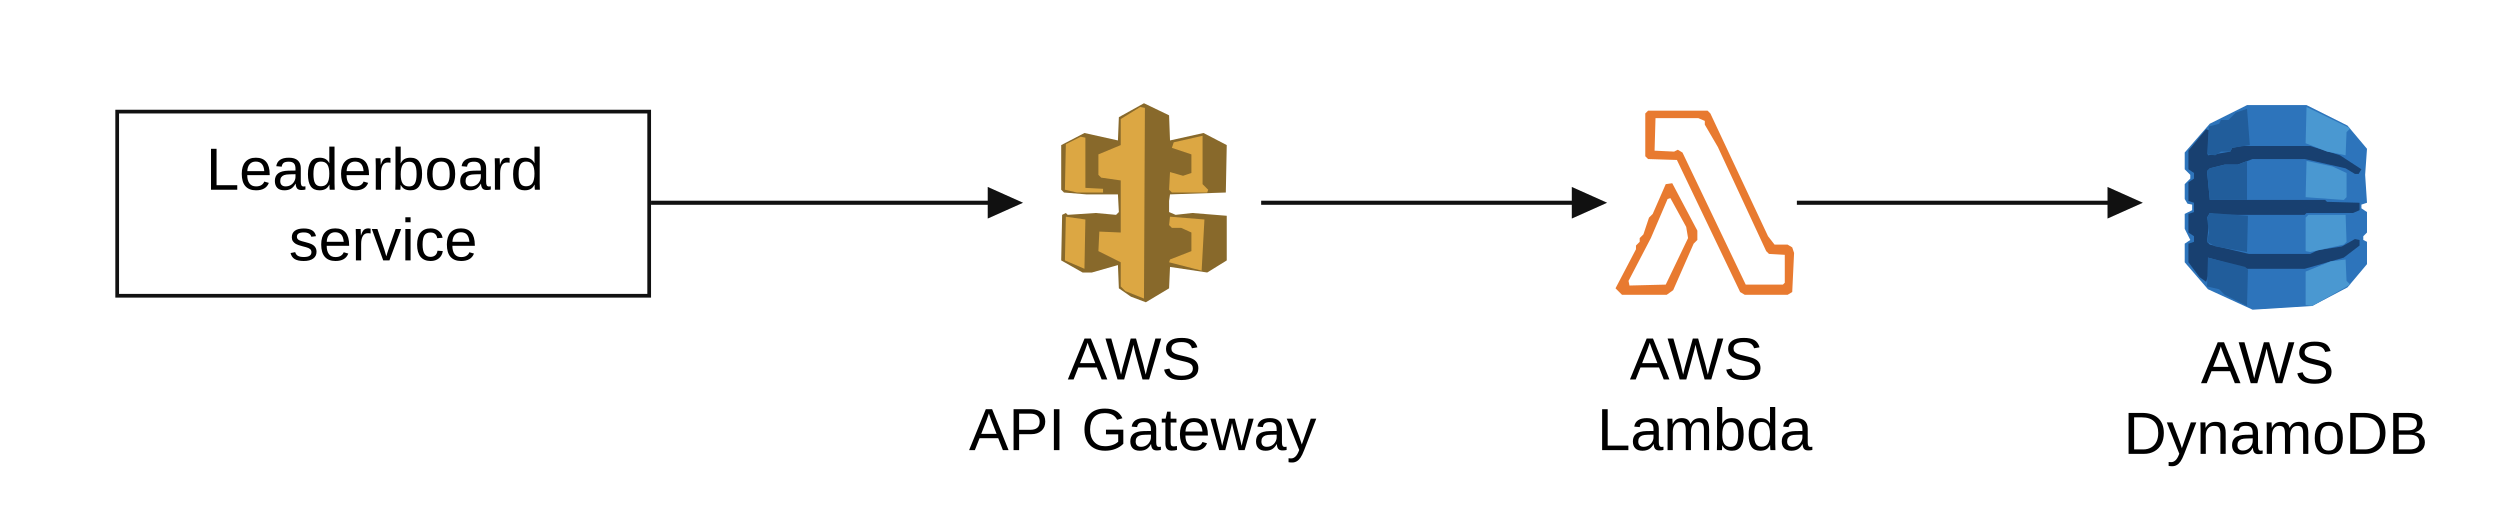
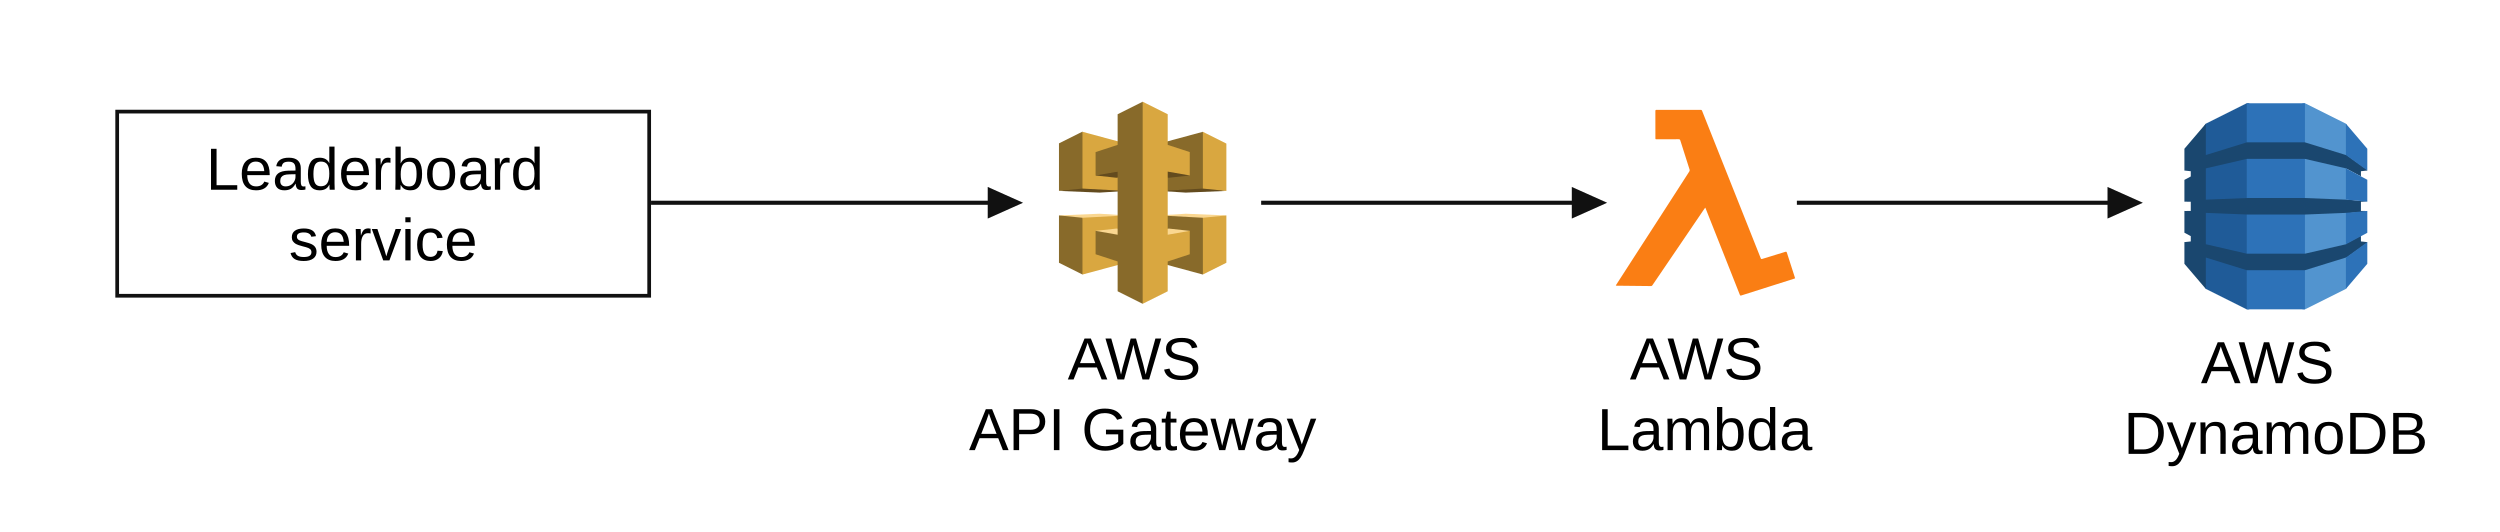
<svg xmlns="http://www.w3.org/2000/svg" width="1344" height="286" viewBox="0 0 1344 286" role="img" aria-labelledby="title desc">
  <defs>
    <style>
      text{font-family:Arial,Helvetica,"Liberation Sans",sans-serif;fill:#000;font-weight:400;font-size:32px;text-anchor:middle}
      .box{fill:#fff;stroke:#111;stroke-width:2}
      .shaft{fill:none;stroke:#111;stroke-width:2.2}
      .arrow-head{fill:#111}
    </style>
+     <symbol id="icon-api-gateway" viewBox="0 0 256 309">
+       <g>
+         <path id="api-gateway-part-1" fill="#634B1E" d="M 256 136.408 L 193.848 138.983 L 153.559 136.413 L 220.199 130.026 L 256 136.408" />
+       </g>
+       <g>
+         <path id="api-gateway-part-2" fill="#D9A740" d="M 220.055 132.816 L 256 136.408 L 256 64.002 L 220.055 46.027 L 217.295 49.007 L 217.295 129.735 L 220.055 132.816" />
+       </g>
+       <g>
+         <path id="api-gateway-part-3" fill="#886A2A" d="M 153.559 63.96 L 220.055 45.963 L 220.055 132.816 L 153.559 136.413 L 153.559 63.96" />
+       </g>
+       <g>
+         <path id="api-gateway-part-4" fill="#634B1E" d="M 0 136.408 L 62.152 138.983 L 102.441 136.413 L 35.991 129.296 L 0 136.408" />
+       </g>
+       <g>
+         <path id="api-gateway-part-5" fill="#886A2A" d="M 35.945 132.816 L 0 136.301 L 0 63.676 L 35.945 45.731 L 37.6 48.822 L 37.6 130.103 L 35.945 132.816" />
+       </g>
+       <g>
+         <path id="api-gateway-part-6" fill="#D9A740" d="M 102.441 63.96 L 35.945 45.963 L 35.945 132.816 L 102.441 136.413 L 102.441 63.96" />
+       </g>
+       <g>
+         <g transform="translate(0 -0.634)" id="api-gateway-part-7">
+           <path id="api-gateway-part-8" fill="#FAD791" d="M256,174.486L193.848,171.91L153.559,174.481L219.909,181.188L256,174.486" />
+           <path id="api-gateway-part-9" fill="#D9A740" d="M220.055,178.078L256,174.486L256,246.891L220.055,264.866L218.167,260.755L218.167,181.772L220.055,178.078" />
+           <path id="api-gateway-part-10" fill="#886A2A" d="M153.559,246.934L220.055,264.931L220.055,178.078L153.559,174.481L153.559,246.934" />
+         </g>
+       </g>
+       <g>
+         <g transform="translate(0 -0.634)" id="api-gateway-part-11">
+           <path id="api-gateway-part-12" fill="#FAD791" d="M0,174.486L62.152,171.91L102.441,174.481L35.51,181.769L0,174.486" />
+           <path id="api-gateway-part-13" fill="#886A2A" d="M35.945,178.078L0,174.486L0,246.891L35.945,264.866L38.124,261.626L38.124,181.769L35.945,178.078" />
+           <path id="api-gateway-part-14" fill="#D9A740" d="M102.441,246.934L35.945,264.931L35.945,178.078L102.441,174.481L102.441,246.934" />
+         </g>
+       </g>
+       <g>
+         <g transform="translate(0 -0.634)" id="api-gateway-part-15">
+           <path id="api-gateway-part-16" fill="#634B1E" d="M95.553,106.629L128.519,100.848L194.333,110.167L200.002,113.428L168.036,116.926L95.553,106.629" />
+           <path id="api-gateway-part-17" fill="#634B1E" d="M160.447,106.629L127.481,100.848L58.833,111.5L55.998,113.428L87.964,116.926L160.447,106.629" />
+           <path id="api-gateway-part-18" fill="#FAD791" d="M95.553,204.899L128.519,210.68L194.167,201.5L200.002,198.1L168.036,194.602L95.553,204.899" />
+           <path id="api-gateway-part-19" fill="#FAD791" d="M160.447,204.899L127.481,210.68L58.333,200.833L55.998,198.1L87.964,194.602L160.447,204.899" />
+           <path id="api-gateway-part-20" fill="#D9A740" d="M200.002,113.428L200.002,77.641L166.289,66.616L166.289,19.776L128,0.634L128,0.635L126.403,3.178L126.112,305.766L128,309.657L166.289,290.515L166.289,244.912L200.002,233.887L200.002,198.1L166.289,204.035L166.289,107.493L200.002,113.428" />
+           <path id="api-gateway-part-21" fill="#886A2A" d="M89.711,19.776L89.711,66.616L55.998,77.641L55.998,113.428L89.711,107.493L89.711,204.035L55.998,198.1L55.998,233.887L89.711,244.912L89.711,290.515L128,309.657L128,0.634L89.711,19.776" />
+         </g>
+       </g>
+     </symbol>
+     <symbol id="icon-lambda" viewBox="-3.023 -.22 420.923 433.54">
+       <path d="m208.45 227.89c-1.59 2.26-2.93 4.12-4.22 6q-30.86 45.42-61.7 90.83-28.69 42.24-57.44 84.43a3.88 3.88 0 0 1 -2.73 1.59q-40.59-.35-81.16-.88c-.3 0-.61-.09-1.2-.18a14.44 14.44 0 0 1 .76-1.65q28.31-43.89 56.62-87.76 25.11-38.88 50.25-77.74 27.86-43.18 55.69-86.42c2.74-4.25 5.59-8.42 8.19-12.75a5.26 5.26 0 0 0 .56-3.83c-5-15.94-10.1-31.84-15.19-47.74-2.18-6.81-4.46-13.58-6.5-20.43-.66-2.2-1.75-2.87-4-2.86-17 .07-33.9.05-50.85.05-3.22 0-3.23 0-3.23-3.18 0-20.84 0-41.68-.06-62.52 0-2.32.76-2.84 2.94-2.84q51.19.09 102.4 0a3.29 3.29 0 0 1 3.6 2.43q27 67.91 54 135.77 31.5 79.14 63 158.3c6.52 16.38 13.09 32.75 19.54 49.17.77 2 1.57 2.38 3.59 1.76 17.89-5.53 35.82-10.91 53.7-16.45 2.25-.7 3.07-.23 3.77 2 6.1 19.17 12.32 38.3 18.5 57.45.21.66.37 1.33.62 2.25-1.28.47-2.48 1-3.71 1.34q-61 19.33-121.93 38.68c-1.94.61-2.52-.05-3.17-1.68q-18.61-47.16-37.31-94.28-18.29-46.14-36.6-92.28c-1.83-4.62-3.63-9.26-5.46-13.88-.29-.79-.69-1.48-1.27-2.7z" fill="#fa7e14" />
+     </symbol>
+     <symbol id="icon-dynamo-db" viewBox="-16.5 0 289 289">
+       <g>
+         <path d="M165.258,288.501 L168.766,288.501 L226.027,259.867 L226.98,258.52 L226.98,29.964 L226.027,28.61 L168.766,0 L165.215,0 L165.258,288.501" fill="#5294CF" />
+         <path d="M90.741,288.501 L87.184,288.501 L29.972,259.867 L28.811,257.87 L28.222,31.128 L29.972,28.61 L87.184,0 L90.785,0 L90.741,288.501" fill="#1F5B98" />
+         <path d="M87.285,0 L168.711,0 L168.711,288.501 L87.285,288.501 L87.285,0 Z" fill="#2D72B8" />
+         <path d="M256,137.769 L254.065,137.34 L226.437,134.764 L226.027,134.968 L168.715,132.676 L87.285,132.676 L29.972,134.968 L29.972,91.264 L29.912,91.296 L29.972,91.168 L87.285,77.888 L168.715,77.888 L226.027,91.168 L247.096,102.367 L247.096,95.167 L256,94.193 L255.078,92.395 L226.886,72.236 L226.027,72.515 L168.715,54.756 L87.285,54.756 L29.972,72.515 L29.972,28.61 L0,63.723 L0,94.389 L0.232,94.221 L8.904,95.167 L8.904,102.515 L0,107.28 L0,137.793 L0.232,137.769 L8.904,137.897 L8.904,150.704 L1.422,150.816 L0,150.68 L0,181.205 L8.904,185.993 L8.904,193.426 L0.373,194.368 L0,194.088 L0,224.749 L29.972,259.867 L29.972,215.966 L87.285,233.725 L168.715,233.725 L226.196,215.914 L226.96,216.249 L254.781,196.387 L256,194.408 L247.096,193.426 L247.096,186.142 L245.929,185.676 L226.886,195.941 L226.196,197.381 L168.715,210.584 L168.715,210.6 L87.285,210.6 L87.285,210.584 L29.972,197.325 L29.972,153.461 L87.285,155.745 L87.285,155.801 L168.715,155.801 L226.027,153.461 L227.332,154.061 L254.111,151.755 L256,150.832 L247.096,150.704 L247.096,137.897 L256,137.769" fill="#1A476F" />
+         <path d="M226.027,215.966 L226.027,259.867 L256,224.749 L256,194.288 L226.2,215.914 L226.027,215.966" fill="#2D72B8" />
+         <path d="M226.027,197.421 L226.2,197.381 L256,181.353 L256,150.704 L226.027,153.461 L226.027,197.421" fill="#2D72B8" />
+         <path d="M226.2,91.208 L226.027,91.168 L226.027,134.968 L256,137.769 L256,107.135 L226.2,91.208" fill="#2D72B8" />
+         <path d="M226.2,72.687 L256,94.193 L256,63.731 L226.027,28.61 L226.027,72.515 L226.2,72.575 L226.2,72.687" fill="#2D72B8" />
+       </g>
+     </symbol>
  </defs>
  <rect id="canvas" width="1344" height="286" fill="#fff" />
  <g id="leaderboard-service">
    <rect class="box" x="63" y="60" width="286" height="99" />
    <text x="206" y="102">
      <tspan x="206">Leaderboard</tspan>
      <tspan x="206" dy="38">service</tspan>
    </text>
  </g>
  <g id="pipeline-connectors">
    <path id="service-to-gateway-shaft" class="shaft" data-connector="true" d="M350 109H532" />
    <polygon id="service-to-gateway-arrowhead" class="arrow-head" points="550,109 531,100.5 531,117.5" />
    <path id="gateway-to-lambda-shaft" class="shaft" data-connector="true" d="M678 109H846" />
    <polygon id="gateway-to-lambda-arrowhead" class="arrow-head" points="864,109 845,100.5 845,117.5" />
    <path id="lambda-to-dynamodb-shaft" class="shaft" data-connector="true" d="M966 109H1134" />
    <polygon id="lambda-to-dynamodb-arrowhead" class="arrow-head" points="1152,109 1133,100.5 1133,117.5" />
  </g>
  <g id="aws-api-gateway">
-     <path id="api-gateway-shaded" fill="#88692b" d="M616.0,162.5 608.0,159.5 601.5,155.0 601.0,142.5 587.0,146.5 582.0,146.5 570.5,140.0 571.0,115.5 573.0,114.5 574.0,115.5 589.0,114.5 600.0,115.5 601.5,114.0 601.0,104.5 584.0,104.5 572.0,103.5 570.5,102.0 570.5,78.0 583.0,71.5 601.0,75.5 601.5,63.0 615.0,55.5 628.5,62.0 629.0,75.5 647.0,71.5 659.5,78.0 659.0,103.5 629.0,104.5 628.5,108.0 628.5,114.0 632.0,115.5 641.0,114.5 659.5,116.0 659.5,140.0 649.0,146.5 629.0,143.5 628.5,155.0 616.0,162.5Z" />
-     <path id="api-gateway-lit" fill="#dca743" d="M615.0,160.5 605.0,156.5 602.5,154.0 602.5,141.0 590.5,135.0 591.0,124.5 602.5,125.0 602.5,97.0 592.0,95.5 590.5,94.0 590.5,83.0 602.5,78.0 602.5,64.0 613.0,57.5 615.5,58.0 615.0,160.5ZM649.0,103.5 630.0,103.5 628.5,102.0 629.0,92.5 636.0,94.5 640.5,93.0 640.5,83.0 630.0,79.5 631.0,76.5 646.5,73.0 646.5,99.0 649.5,102.0 649.0,103.5ZM593.0,103.5 579.0,103.5 572.5,102.0 573.0,77.5 581.0,73.5 583.5,74.0 583.5,101.0 593.0,101.5 593.0,103.5ZM583.0,144.5 572.5,140.0 573.0,116.5 583.5,118.0 583.0,144.5ZM646.0,145.5 628.5,141.0 629.0,139.5 640.5,135.0 640.5,125.0 635.0,122.5 630.0,122.5 628.5,121.0 629.0,116.5 647.5,118.0 646.0,145.5Z" />
+     <use href="#icon-api-gateway" x="569.3" y="54.684" width="90" height="108.633" />
    <text x="614.3" y="204">
      <tspan x="614.3">AWS</tspan>
      <tspan x="614.3" dy="38">API Gateway</tspan>
    </text>
  </g>
  <g id="aws-lambda">
-     <path id="lambda-glyph" fill="#e87a30" fill-rule="evenodd" d="M961.0,158.5 938.0,158.5 935.5,157.0 901.5,86.0 886.0,85.5 884.5,84.0 884.5,61.0 886.0,59.5 918.0,59.5 919.5,61.0 950.5,127.0 954.0,131.5 961.0,131.5 963.5,133.0 964.5,136.0 963.5,157.0 961.0,158.5ZM958.5,153.0 959.5,152.0 959.5,137.0 951.0,136.5 949.5,135.0 923.5,79.0 916.5,67.0 916.5,65.0 913.0,63.5 890.0,63.5 889.5,81.0 900.0,81.5 902.0,80.5 904.5,82.0 938.5,153.0 958.5,153.0ZM896.0,158.5 872.0,158.5 868.5,155.0 879.5,134.0 879.5,132.0 881.5,130.0 881.5,128.0 883.5,126.0 886.5,117.0 888.5,115.0 895.5,99.0 899.0,98.5 912.5,124.0 912.5,129.0 910.5,131.0 899.5,156.0 896.0,158.5ZM895.5,153.0 907.5,128.0 906.5,122.0 898.0,106.5 896.5,107.0 887.5,128.0 875.5,151.0 876.0,153.5 895.5,153.0Z" />
+     <use href="#icon-lambda" x="866.5" y="59" width="100" height="100" />
    <text x="916.5" y="204">
      <tspan x="916.5">AWS</tspan>
      <tspan x="916.5" dy="38">Lambda</tspan>
    </text>
  </g>
  <g id="aws-dynamodb">
-     <path id="dynamodb-body" fill="#2d74bb" d="M1211.0,166.5 1187.0,155.5 1174.5,141.0 1174.5,131.0 1177.5,129.0 1174.5,123.0 1174.5,115.0 1178.5,113.0 1178.5,110.0 1176.0,109.5 1174.5,107.0 1174.5,99.0 1177.5,96.0 1177.5,94.0 1174.5,91.0 1174.5,82.0 1188.0,66.5 1208.0,56.5 1240.0,56.5 1262.0,67.5 1272.5,80.0 1271.5,94.0 1272.5,109.0 1269.5,110.0 1269.5,112.0 1272.5,114.0 1272.5,125.0 1270.5,127.0 1270.5,129.0 1272.5,130.0 1272.5,142.0 1262.0,154.5 1243.0,164.5 1211.0,166.5Z" />
-     <path id="dynamodb-bands" fill="#184070" d="M1186.0,151.5 1182.5,149.0 1176.5,141.0 1176.5,131.0 1179.5,130.0 1179.5,127.0 1176.5,125.0 1176.5,115.0 1179.5,114.0 1179.5,109.0 1176.5,108.0 1176.5,98.0 1179.5,96.0 1179.5,93.0 1176.5,91.0 1176.5,85.0 1176.5,81.0 1186.0,69.5 1187.5,70.0 1187.0,83.5 1199.0,81.5 1200.0,79.5 1205.0,78.5 1242.0,78.5 1258.0,83.5 1269.5,91.0 1268.0,93.5 1266.0,93.5 1261.0,90.5 1239.0,85.5 1211.0,85.5 1203.0,88.5 1196.0,88.5 1188.0,90.5 1186.5,92.0 1188.0,107.5 1250.0,107.5 1251.0,108.5 1268.5,109.0 1268.5,113.0 1265.0,114.5 1240.0,114.5 1239.0,115.5 1192.0,115.5 1188.0,114.5 1186.5,117.0 1187.5,120.0 1186.5,130.0 1188.0,131.5 1209.0,136.5 1242.0,136.5 1246.0,134.5 1259.0,132.5 1266.0,128.5 1268.5,129.0 1268.5,132.0 1260.0,138.5 1239.0,144.5 1208.0,144.5 1187.0,138.5 1187.5,147.0 1186.0,151.5Z" />
-     <path id="dynamodb-left-facets" fill="#215d9b" d="M1191.0,83.5 1186.5,83.0 1187.5,68.0 1193.0,66.5 1194.0,64.5 1198.0,64.5 1202.0,60.5 1208.0,58.5 1209.5,78.0 1200.0,79.5 1199.0,81.5 1194.0,81.5 1191.0,83.5ZM1208.0,107.5 1188.0,107.5 1186.5,92.0 1188.0,90.5 1196.0,88.5 1203.0,88.5 1208.0,86.5 1208.0,107.5ZM1208.0,135.5 1191.0,132.5 1186.5,130.0 1187.5,125.0 1186.5,117.0 1188.0,114.5 1208.5,116.0 1208.0,135.5ZM1208.0,164.5 1196.0,158.5 1193.0,155.5 1186.5,154.0 1187.0,138.5 1207.0,143.5 1208.5,145.0 1208.0,164.5Z" />
-     <path id="dynamodb-highlights" fill="#4a98d1" d="M1261.0,83.5 1251.0,81.5 1239.5,77.0 1240.0,57.5 1263.5,69.0 1261.5,71.0 1261.0,83.5ZM1260.0,107.5 1239.5,106.0 1240.0,86.5 1254.0,89.5 1261.5,93.0 1261.5,106.0 1260.0,107.5ZM1242.0,135.5 1239.5,135.0 1239.5,117.0 1241.0,115.5 1261.0,115.5 1261.5,130.0 1260.0,131.5 1242.0,135.5ZM1243.0,164.5 1239.5,164.0 1239.5,146.0 1253.0,140.5 1261.0,139.5 1261.5,151.0 1263.5,153.0 1243.0,164.5Z" />
+     <use href="#icon-dynamo-db" x="1168" y="55.5" width="111" height="111" />
    <text x="1223.5" y="206">
      <tspan x="1223.5">AWS</tspan>
      <tspan x="1223.5" dy="38">DynamoDB</tspan>
    </text>
  </g>
</svg>
